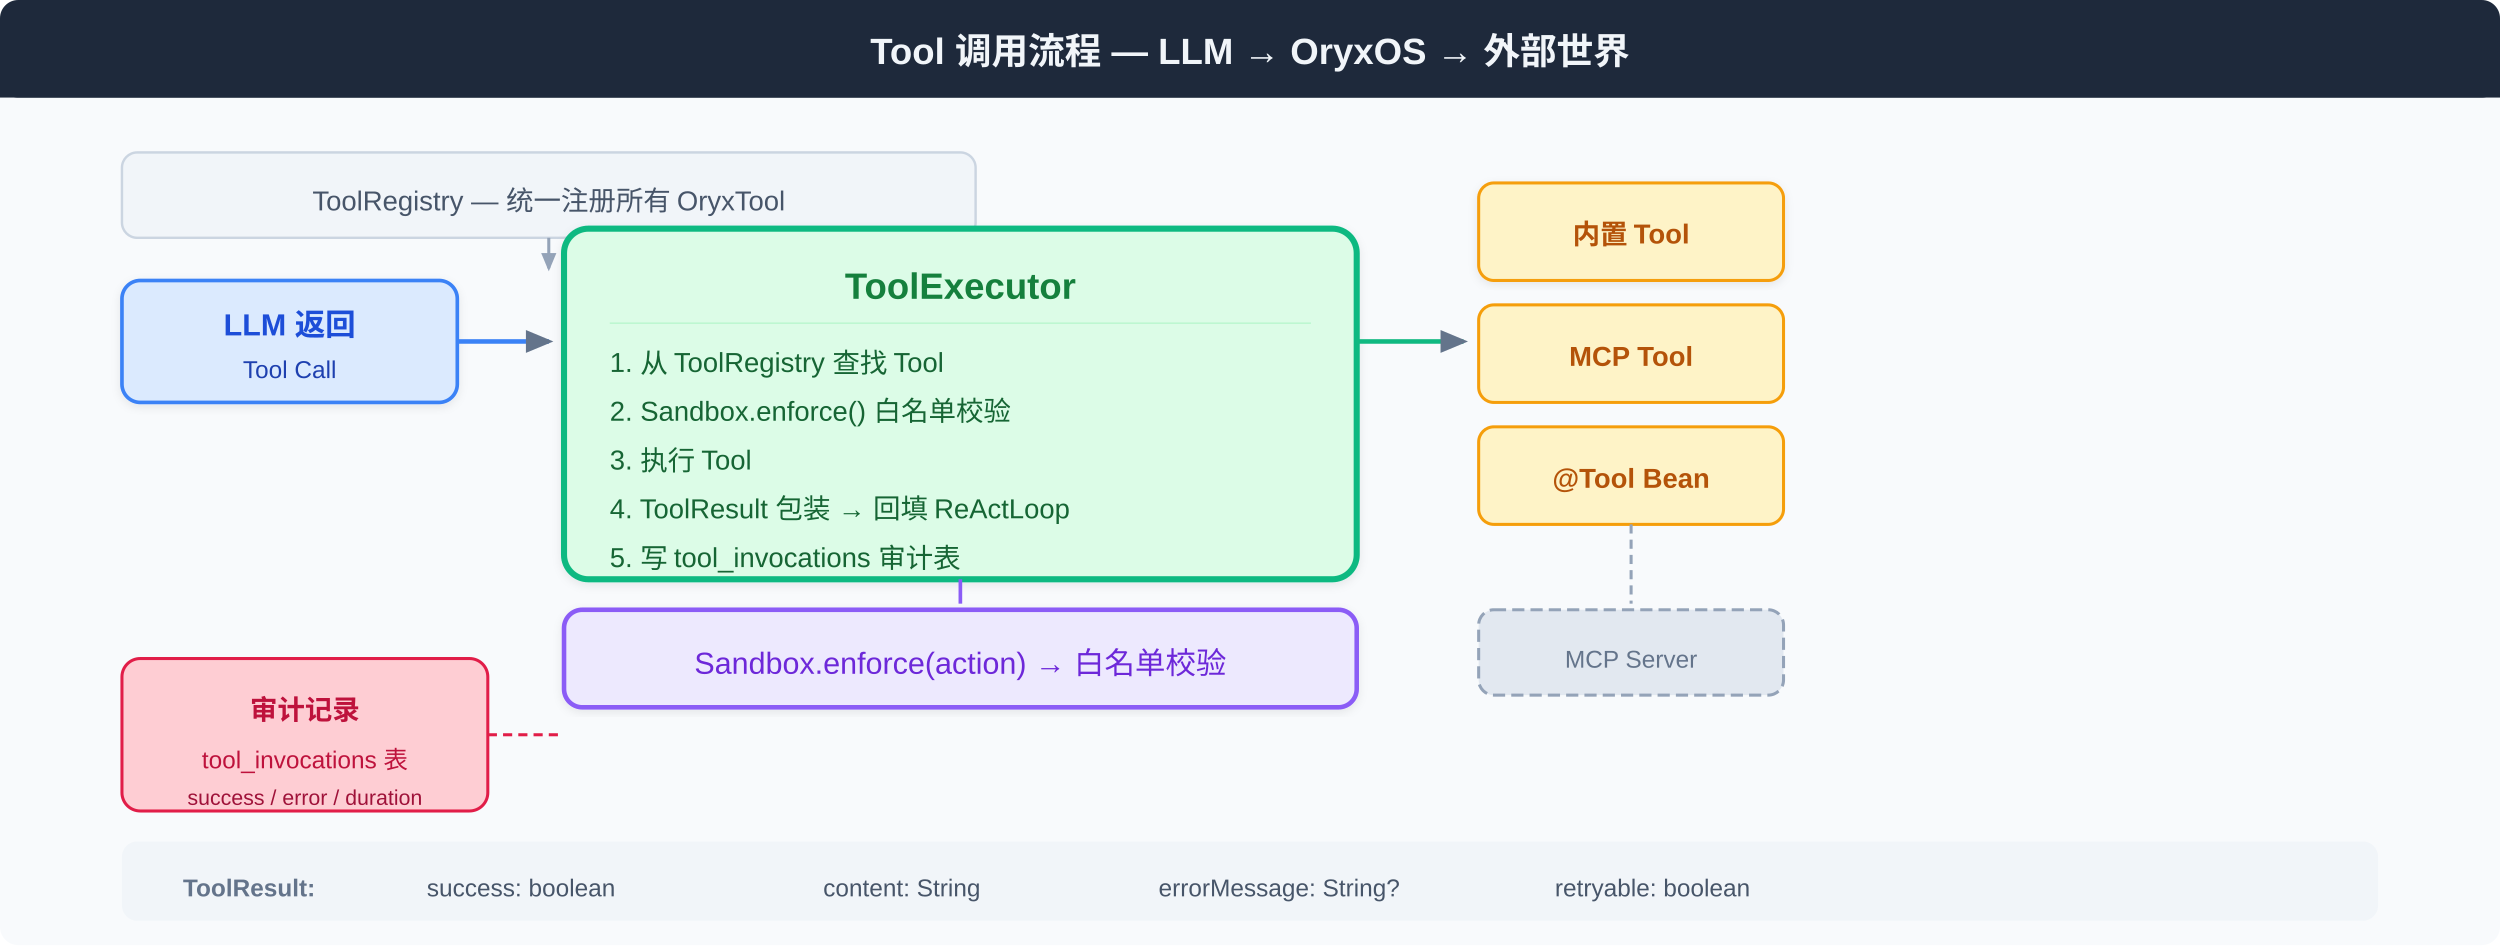
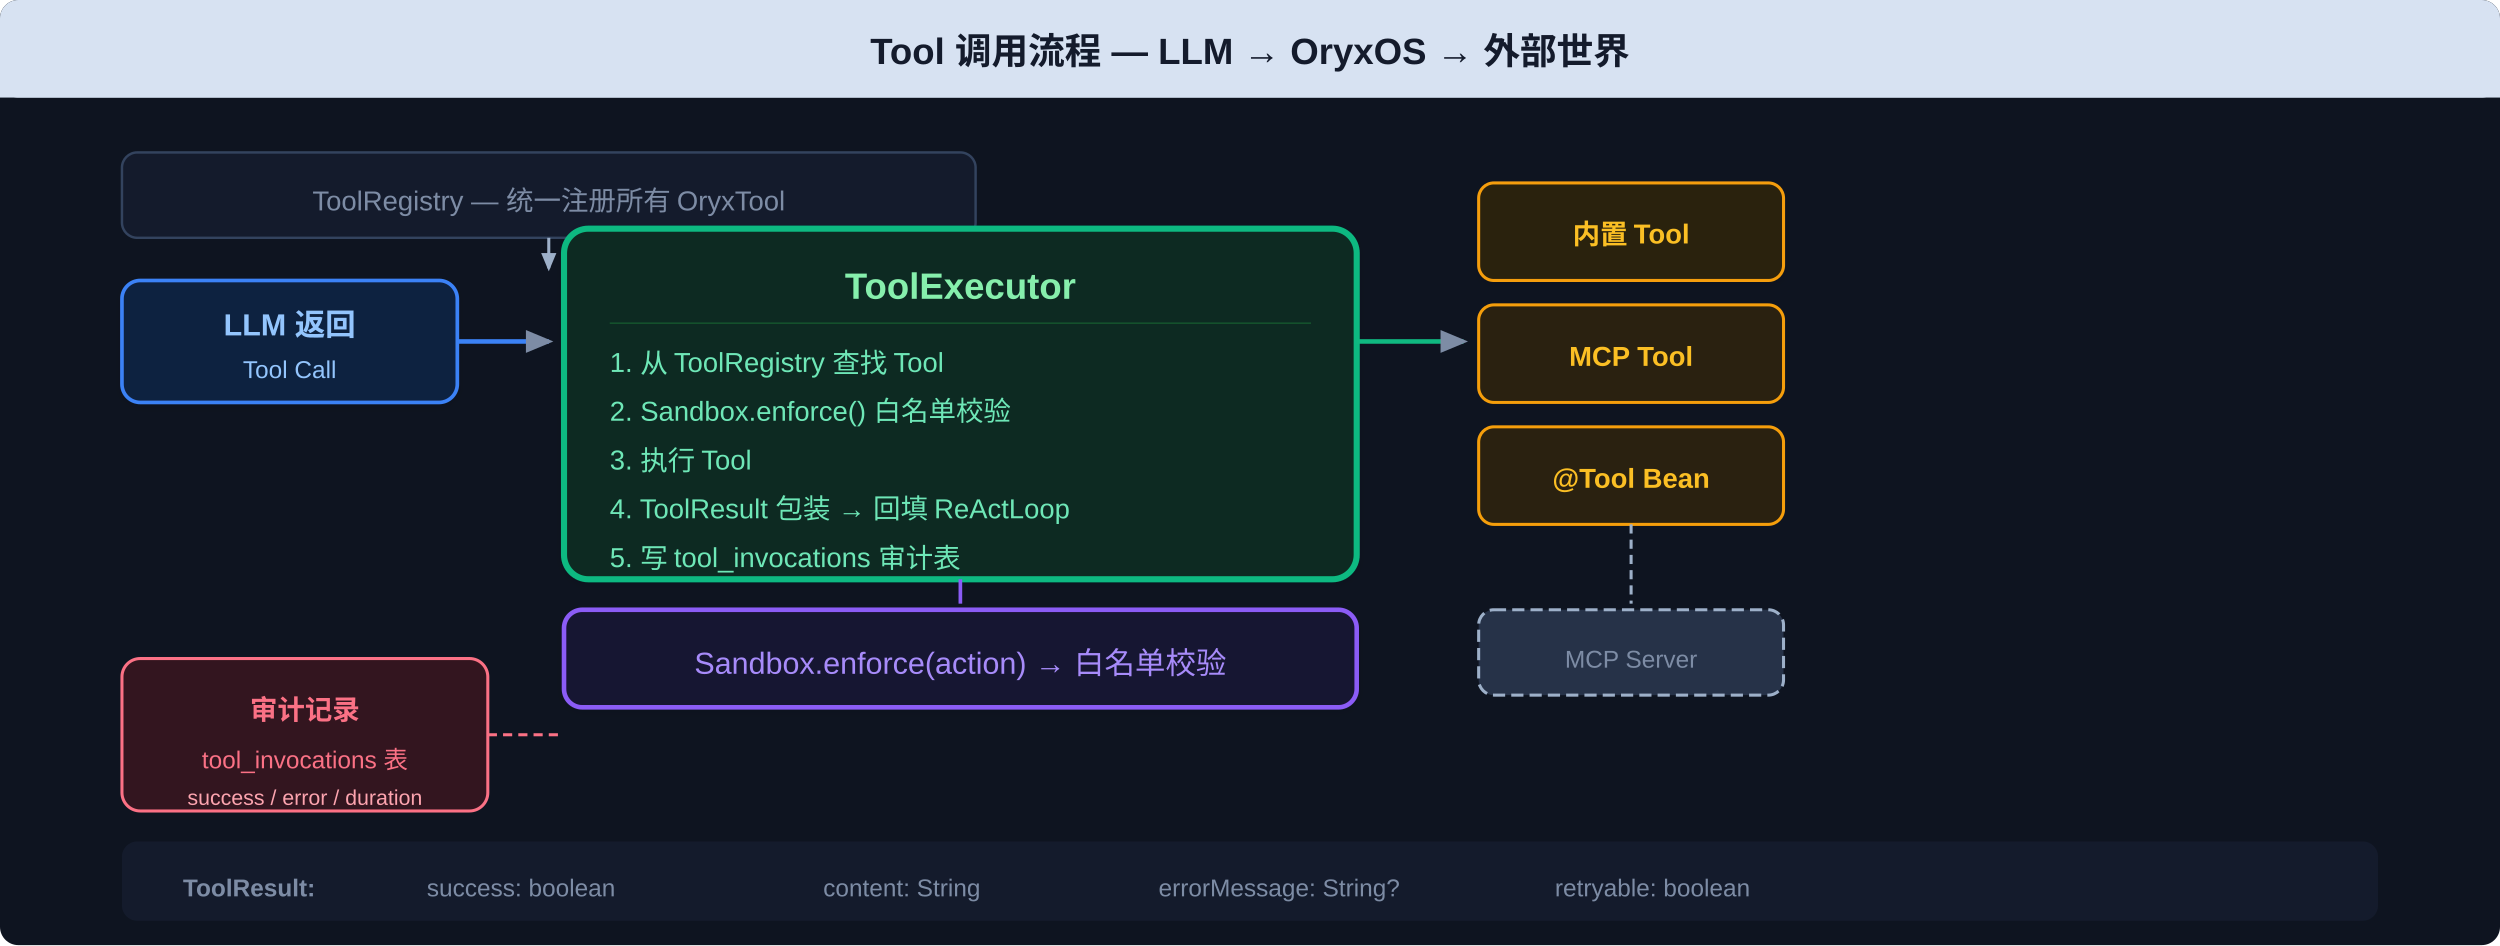
<svg xmlns="http://www.w3.org/2000/svg" viewBox="0 0 820 310" font-family="Arial, sans-serif">
  <defs>
    <marker id="a" markerWidth="6" markerHeight="5" refX="5" refY="2.5" orient="auto">
-       <path d="M0,0 L6,2.5 L0,5 Z" fill="#64748b" />
+       <path d="M0,0 L6,2.5 L0,5 Z" fill="#7d8ca5" />
    </marker>
    <marker id="aGray" markerWidth="6" markerHeight="5" refX="5" refY="2.5" orient="auto">
-       <path d="M0,0 L6,2.5 L0,5 Z" fill="#94a3b8" />
+       <path d="M0,0 L6,2.5 L0,5 Z" fill="#9db0c9" />
    </marker>
    <filter id="sh">
      <feDropShadow dx="0" dy="1" stdDeviation="1.5" flood-opacity="0.08" />
    </filter>
  </defs>
-   <rect width="820" height="310" fill="#f8fafc" rx="6" />
-   <rect x="0" y="0" width="820" height="32" fill="#1e293b" rx="6" />
-   <rect x="0" y="16" width="820" height="16" fill="#1e293b" />
-   <text x="410" y="21" text-anchor="middle" fill="#f1f5f9" font-size="12" font-weight="bold">Tool 调用流程 — LLM → OryxOS → 外部世界</text>
-   <rect x="40" y="50" width="280" height="28" rx="5" fill="#f1f5f9" stroke="#cbd5e1" stroke-width="0.8" />
-   <text x="180" y="69" text-anchor="middle" font-size="9" fill="#475569">ToolRegistry — 统一注册所有 OryxTool</text>
-   <line x1="180" y1="78" x2="180" y2="88" stroke="#94a3b8" stroke-width="1" marker-end="url(#aGray)" />
-   <rect x="40" y="92" width="110" height="40" rx="6" fill="#dbeafe" stroke="#3b82f6" stroke-width="1.2" filter="url(#sh)" />
-   <text x="95" y="110" text-anchor="middle" font-size="10" font-weight="bold" fill="#1d4ed8">LLM 返回</text>
-   <text x="95" y="124" text-anchor="middle" font-size="8" fill="#1e40af">Tool Call</text>
+   <rect width="820" height="310" fill="#0e1420" rx="6" />
+   <rect x="0" y="0" width="820" height="32" fill="#d7e2f2" rx="6" />
+   <rect x="0" y="16" width="820" height="16" fill="#d7e2f2" />
+   <text x="410" y="21" text-anchor="middle" fill="#141b2c" font-size="12" font-weight="bold">Tool 调用流程 — LLM → OryxOS → 外部世界</text>
+   <rect x="40" y="50" width="280" height="28" rx="5" fill="#141b2c" stroke="#33435e" stroke-width="0.8" />
+   <text x="180" y="69" text-anchor="middle" font-size="9" fill="#7d8ca5">ToolRegistry — 统一注册所有 OryxTool</text>
+   <line x1="180" y1="78" x2="180" y2="88" stroke="#9db0c9" stroke-width="1" marker-end="url(#aGray)" />
+   <rect x="40" y="92" width="110" height="40" rx="6" fill="#10203f" stroke="#3b82f6" stroke-width="1.2" filter="url(#sh)" />
+   <text x="95" y="110" text-anchor="middle" font-size="10" font-weight="bold" fill="#93c5fd">LLM 返回</text>
+   <text x="95" y="124" text-anchor="middle" font-size="8" fill="#93c5fd">Tool Call</text>
  <line x1="150" y1="112" x2="180" y2="112" stroke="#3b82f6" stroke-width="1.5" marker-end="url(#a)" />
-   <rect x="185" y="75" width="260" height="115" rx="8" fill="#dcfce7" stroke="#10b981" stroke-width="2" filter="url(#sh)" />
-   <text x="315" y="98" text-anchor="middle" font-size="12" font-weight="bold" fill="#15803d">ToolExecutor</text>
-   <line x1="200" y1="106" x2="430" y2="106" stroke="#bbf7d0" stroke-width="0.5" />
-   <text x="200" y="122" font-size="9" fill="#166534">1. 从 ToolRegistry 查找 Tool</text>
-   <text x="200" y="138" font-size="9" fill="#166534">2. Sandbox.enforce() 白名单校验</text>
-   <text x="200" y="154" font-size="9" fill="#166534">3. 执行 Tool</text>
-   <text x="200" y="170" font-size="9" fill="#166534">4. ToolResult 包装 → 回填 ReActLoop</text>
-   <text x="200" y="186" font-size="9" fill="#166534">5. 写 tool_invocations 审计表</text>
+   <rect x="185" y="75" width="260" height="115" rx="8" fill="#0d2b21" stroke="#10b981" stroke-width="2" filter="url(#sh)" />
+   <text x="315" y="98" text-anchor="middle" font-size="12" font-weight="bold" fill="#86efac">ToolExecutor</text>
+   <line x1="200" y1="106" x2="430" y2="106" stroke="#14532d" stroke-width="0.5" />
+   <text x="200" y="122" font-size="9" fill="#6ee7b7">1. 从 ToolRegistry 查找 Tool</text>
+   <text x="200" y="138" font-size="9" fill="#6ee7b7">2. Sandbox.enforce() 白名单校验</text>
+   <text x="200" y="154" font-size="9" fill="#6ee7b7">3. 执行 Tool</text>
+   <text x="200" y="170" font-size="9" fill="#6ee7b7">4. ToolResult 包装 → 回填 ReActLoop</text>
+   <text x="200" y="186" font-size="9" fill="#6ee7b7">5. 写 tool_invocations 审计表</text>
  <line x1="445" y1="112" x2="480" y2="112" stroke="#10b981" stroke-width="1.5" marker-end="url(#a)" />
-   <rect x="485" y="60" width="100" height="32" rx="5" fill="#fef3c7" stroke="#f59e0b" stroke-width="1" filter="url(#sh)" />
-   <text x="535" y="80" text-anchor="middle" font-size="9" font-weight="bold" fill="#b45309">内置 Tool</text>
-   <rect x="485" y="100" width="100" height="32" rx="5" fill="#fef3c7" stroke="#f59e0b" stroke-width="1" />
-   <text x="535" y="120" text-anchor="middle" font-size="9" font-weight="bold" fill="#b45309">MCP Tool</text>
-   <rect x="485" y="140" width="100" height="32" rx="5" fill="#fef3c7" stroke="#f59e0b" stroke-width="1" />
-   <text x="535" y="160" text-anchor="middle" font-size="9" font-weight="bold" fill="#b45309">@Tool Bean</text>
-   <rect x="185" y="200" width="260" height="32" rx="6" fill="#ede9fe" stroke="#8b5cf6" stroke-width="1.5" filter="url(#sh)" />
-   <text x="315" y="221" text-anchor="middle" font-size="10" fill="#6d28d9">Sandbox.enforce(action) → 白名单校验</text>
+   <rect x="485" y="60" width="100" height="32" rx="5" fill="#2a2110" stroke="#f59e0b" stroke-width="1" filter="url(#sh)" />
+   <text x="535" y="80" text-anchor="middle" font-size="9" font-weight="bold" fill="#fbbf24">内置 Tool</text>
+   <rect x="485" y="100" width="100" height="32" rx="5" fill="#2a2110" stroke="#f59e0b" stroke-width="1" />
+   <text x="535" y="120" text-anchor="middle" font-size="9" font-weight="bold" fill="#fbbf24">MCP Tool</text>
+   <rect x="485" y="140" width="100" height="32" rx="5" fill="#2a2110" stroke="#f59e0b" stroke-width="1" />
+   <text x="535" y="160" text-anchor="middle" font-size="9" font-weight="bold" fill="#fbbf24">@Tool Bean</text>
+   <rect x="185" y="200" width="260" height="32" rx="6" fill="#191233" stroke="#8b5cf6" stroke-width="1.5" filter="url(#sh)" />
+   <text x="315" y="221" text-anchor="middle" font-size="10" fill="#a78bfa">Sandbox.enforce(action) → 白名单校验</text>
  <line x1="315" y1="190" x2="315" y2="198" stroke="#8b5cf6" stroke-width="1.2" />
-   <rect x="485" y="200" width="100" height="28" rx="5" fill="#e2e8f0" stroke="#94a3b8" stroke-width="1" stroke-dasharray="4,2" />
-   <text x="535" y="219" text-anchor="middle" font-size="8" fill="#64748b">MCP Server</text>
-   <line x1="535" y1="172" x2="535" y2="198" stroke="#94a3b8" stroke-width="1" stroke-dasharray="3,2" />
-   <rect x="40" y="216" width="120" height="50" rx="6" fill="#fecdd3" stroke="#e11d48" stroke-width="1" />
-   <text x="100" y="236" text-anchor="middle" font-size="9" font-weight="bold" fill="#be123c">审计记录</text>
-   <text x="100" y="252" text-anchor="middle" font-size="8" fill="#be123c">tool_invocations 表</text>
-   <text x="100" y="264" text-anchor="middle" font-size="7" fill="#9f1239">success / error / duration</text>
-   <line x1="160" y1="241" x2="183" y2="241" stroke="#e11d48" stroke-width="1" stroke-dasharray="3,2" />
-   <rect x="40" y="276" width="740" height="26" rx="5" fill="#f1f5f9" />
-   <text x="60" y="294" font-size="8" font-weight="bold" fill="#64748b">ToolResult:</text>
-   <text x="140" y="294" font-size="8" fill="#475569">success: boolean</text>
-   <text x="270" y="294" font-size="8" fill="#475569">content: String</text>
-   <text x="380" y="294" font-size="8" fill="#475569">errorMessage: String?</text>
-   <text x="510" y="294" font-size="8" fill="#475569">retryable: boolean</text>
+   <rect x="485" y="200" width="100" height="28" rx="5" fill="#263248" stroke="#9db0c9" stroke-width="1" stroke-dasharray="4,2" />
+   <text x="535" y="219" text-anchor="middle" font-size="8" fill="#7d8ca5">MCP Server</text>
+   <line x1="535" y1="172" x2="535" y2="198" stroke="#9db0c9" stroke-width="1" stroke-dasharray="3,2" />
+   <rect x="40" y="216" width="120" height="50" rx="6" fill="#33151f" stroke="#fb7185" stroke-width="1" />
+   <text x="100" y="236" text-anchor="middle" font-size="9" font-weight="bold" fill="#fb7185">审计记录</text>
+   <text x="100" y="252" text-anchor="middle" font-size="8" fill="#fb7185">tool_invocations 表</text>
+   <text x="100" y="264" text-anchor="middle" font-size="7" fill="#fda4af">success / error / duration</text>
+   <line x1="160" y1="241" x2="183" y2="241" stroke="#fb7185" stroke-width="1" stroke-dasharray="3,2" />
+   <rect x="40" y="276" width="740" height="26" rx="5" fill="#141b2c" />
+   <text x="60" y="294" font-size="8" font-weight="bold" fill="#7d8ca5">ToolResult:</text>
+   <text x="140" y="294" font-size="8" fill="#7d8ca5">success: boolean</text>
+   <text x="270" y="294" font-size="8" fill="#7d8ca5">content: String</text>
+   <text x="380" y="294" font-size="8" fill="#7d8ca5">errorMessage: String?</text>
+   <text x="510" y="294" font-size="8" fill="#7d8ca5">retryable: boolean</text>
</svg>
